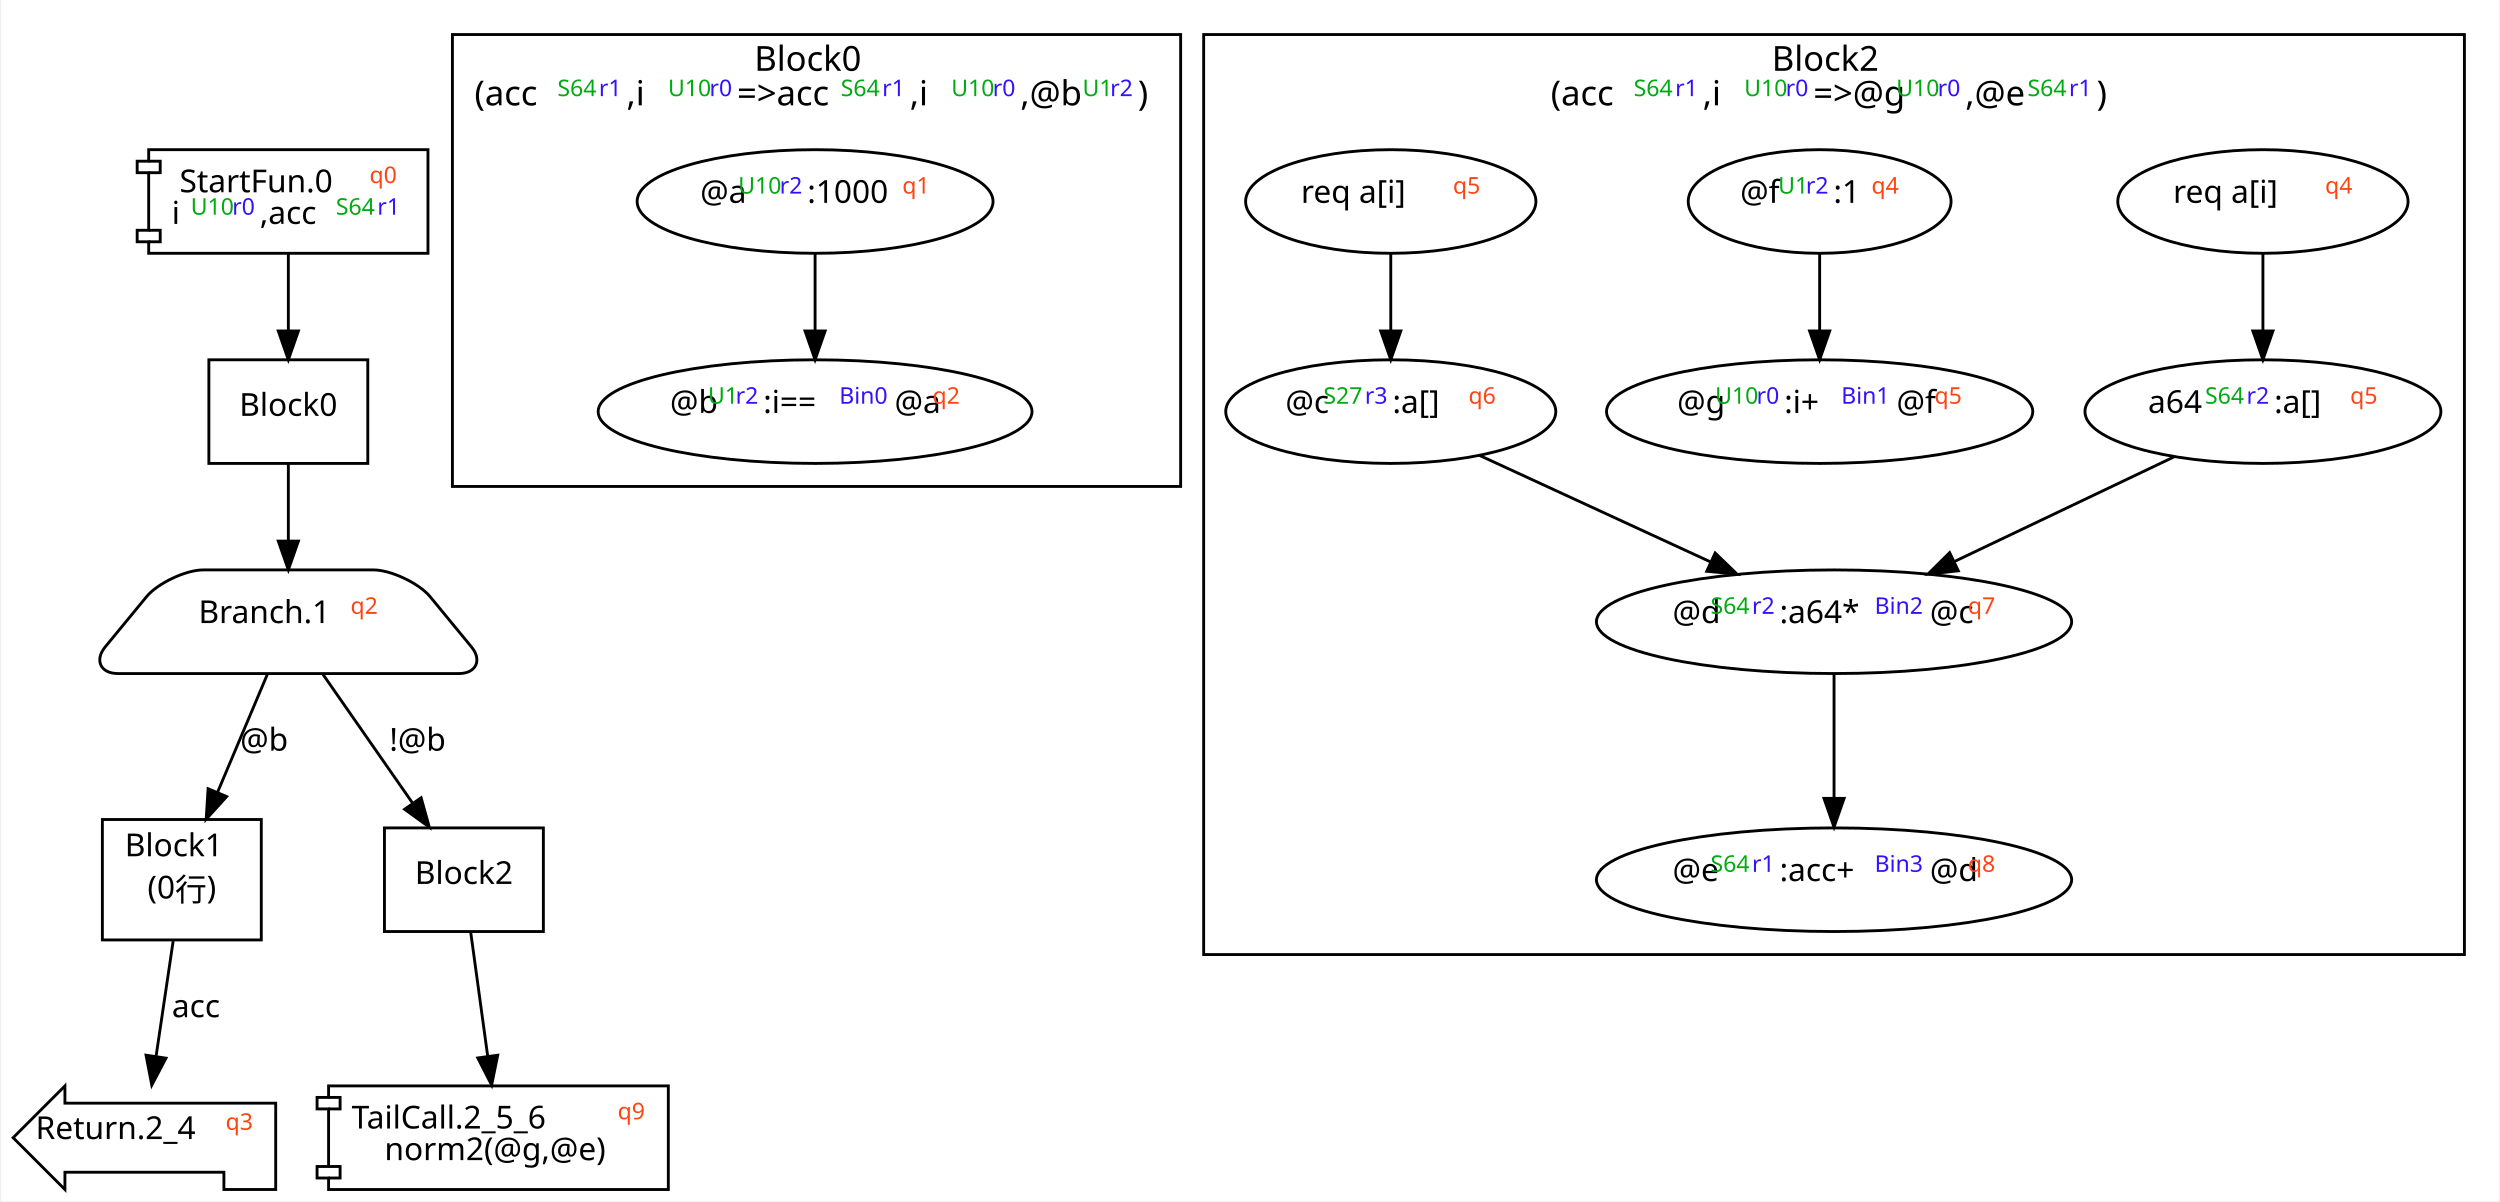
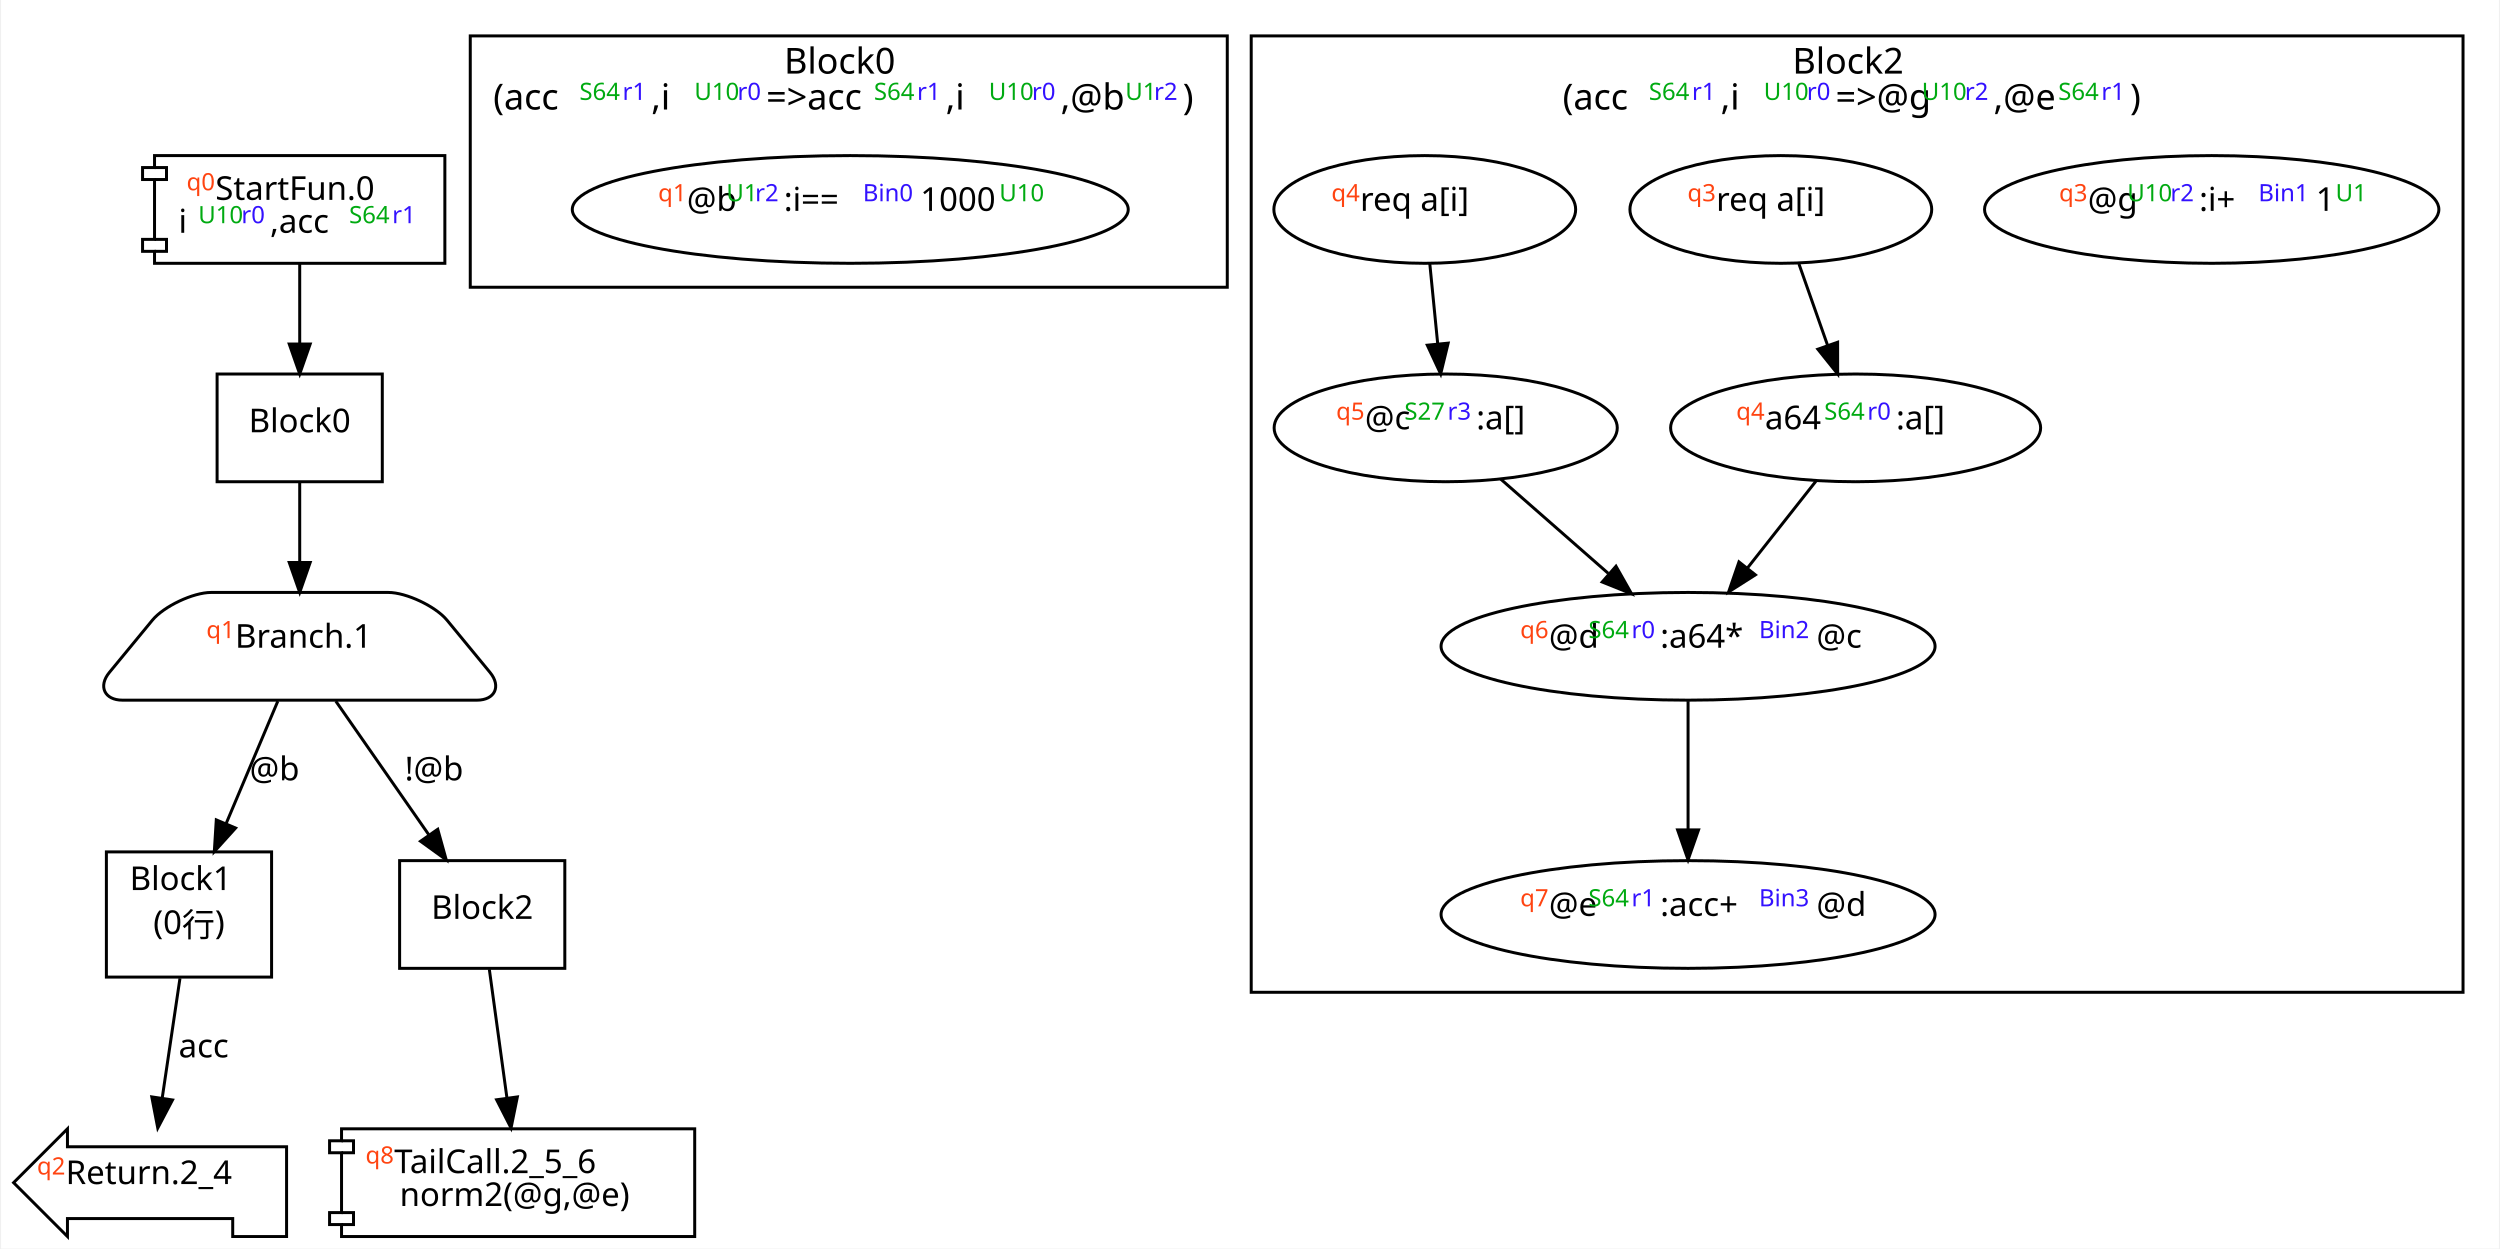
- <svg xmlns="http://www.w3.org/2000/svg" width="868pt" height="417pt" viewBox="0.00 0.00 867.81 417.26">
+ <svg xmlns="http://www.w3.org/2000/svg" width="835pt" height="417pt" viewBox="0.00 0.00 834.81 417.26">
  <g id="graph0" class="graph" transform="scale(1 1) rotate(0) translate(4 413.26)">
-     <polygon fill="white" stroke="transparent" points="-4,4 -4,-413.26 863.81,-413.26 863.81,4 -4,4" />
+     <polygon fill="white" stroke="transparent" points="-4,4 -4,-413.26 830.81,-413.26 830.81,4 -4,4" />
    <g id="clust1" class="cluster">
-       <polygon fill="none" stroke="black" points="152.81,-244.26 152.81,-401.26 405.81,-401.26 405.81,-244.26 152.81,-244.26" />
+       <polygon fill="none" stroke="black" points="152.81,-317.26 152.81,-401.26 405.81,-401.26 405.81,-317.26 152.81,-317.26" />
      <text text-anchor="start" x="257.7" y="-388.66" font-family="Monaco" font-size="12.00">Block0</text>
      <text text-anchor="start" x="160.49" y="-376.66" font-family="Monaco" font-size="12.00">(acc</text>
      <text text-anchor="start" x="189.29" y="-376.66" font-family="Monaco" baseline-shift="super" font-size="8.00" fill="#00aa11">S64</text>
      <text text-anchor="start" x="203.69" y="-376.66" font-family="Monaco" baseline-shift="super" font-size="8.00" fill="#3311ff">r1</text>
      <text text-anchor="start" x="213.3" y="-376.66" font-family="Monaco" font-size="12.00">,i</text>
      <text text-anchor="start" x="227.7" y="-376.66" font-family="Monaco" baseline-shift="super" font-size="8.00" fill="#00aa11">U10</text>
      <text text-anchor="start" x="242.1" y="-376.66" font-family="Monaco" baseline-shift="super" font-size="8.00" fill="#3311ff">r0</text>
      <text text-anchor="start" x="251.7" y="-376.66" font-family="Monaco" font-size="12.00">=&gt;acc</text>
      <text text-anchor="start" x="287.71" y="-376.66" font-family="Monaco" baseline-shift="super" font-size="8.00" fill="#00aa11">S64</text>
      <text text-anchor="start" x="302.11" y="-376.66" font-family="Monaco" baseline-shift="super" font-size="8.00" fill="#3311ff">r1</text>
      <text text-anchor="start" x="311.71" y="-376.66" font-family="Monaco" font-size="12.00">,i</text>
      <text text-anchor="start" x="326.11" y="-376.66" font-family="Monaco" baseline-shift="super" font-size="8.00" fill="#00aa11">U10</text>
      <text text-anchor="start" x="340.52" y="-376.66" font-family="Monaco" baseline-shift="super" font-size="8.00" fill="#3311ff">r0</text>
      <text text-anchor="start" x="350.12" y="-376.66" font-family="Monaco" font-size="12.00">,@b</text>
      <text text-anchor="start" x="371.72" y="-376.66" font-family="Monaco" baseline-shift="super" font-size="8.00" fill="#00aa11">U1</text>
      <text text-anchor="start" x="381.32" y="-376.66" font-family="Monaco" baseline-shift="super" font-size="8.00" fill="#3311ff">r2</text>
      <text text-anchor="start" x="390.92" y="-376.66" font-family="Monaco" font-size="12.00">)</text>
    </g>
    <g id="clust2" class="cluster">
-       <polygon fill="none" stroke="black" points="413.81,-81.63 413.81,-401.26 851.81,-401.26 851.81,-81.63 413.81,-81.63" />
-       <text text-anchor="start" x="611.2" y="-388.66" font-family="Monaco" font-size="12.00">Block2</text>
-       <text text-anchor="start" x="534.39" y="-376.66" font-family="Monaco" font-size="12.00">(acc</text>
-       <text text-anchor="start" x="563.19" y="-376.66" font-family="Monaco" baseline-shift="super" font-size="8.00" fill="#00aa11">S64</text>
-       <text text-anchor="start" x="577.6" y="-376.66" font-family="Monaco" baseline-shift="super" font-size="8.00" fill="#3311ff">r1</text>
-       <text text-anchor="start" x="587.2" y="-376.66" font-family="Monaco" font-size="12.00">,i</text>
-       <text text-anchor="start" x="601.6" y="-376.66" font-family="Monaco" baseline-shift="super" font-size="8.00" fill="#00aa11">U10</text>
-       <text text-anchor="start" x="616" y="-376.66" font-family="Monaco" baseline-shift="super" font-size="8.00" fill="#3311ff">r0</text>
-       <text text-anchor="start" x="625.6" y="-376.66" font-family="Monaco" font-size="12.00">=&gt;@g</text>
-       <text text-anchor="start" x="654.41" y="-376.66" font-family="Monaco" baseline-shift="super" font-size="8.00" fill="#00aa11">U10</text>
-       <text text-anchor="start" x="668.81" y="-376.66" font-family="Monaco" baseline-shift="super" font-size="8.00" fill="#3311ff">r0</text>
-       <text text-anchor="start" x="678.41" y="-376.66" font-family="Monaco" font-size="12.00">,@e</text>
-       <text text-anchor="start" x="700.02" y="-376.66" font-family="Monaco" baseline-shift="super" font-size="8.00" fill="#00aa11">S64</text>
-       <text text-anchor="start" x="714.42" y="-376.66" font-family="Monaco" baseline-shift="super" font-size="8.00" fill="#3311ff">r1</text>
-       <text text-anchor="start" x="724.02" y="-376.66" font-family="Monaco" font-size="12.00">)</text>
+       <polygon fill="none" stroke="black" points="413.81,-81.63 413.81,-401.26 818.81,-401.26 818.81,-81.63 413.81,-81.63" />
+       <text text-anchor="start" x="594.7" y="-388.66" font-family="Monaco" font-size="12.00">Block2</text>
+       <text text-anchor="start" x="517.89" y="-376.66" font-family="Monaco" font-size="12.00">(acc</text>
+       <text text-anchor="start" x="546.69" y="-376.66" font-family="Monaco" baseline-shift="super" font-size="8.00" fill="#00aa11">S64</text>
+       <text text-anchor="start" x="561.1" y="-376.66" font-family="Monaco" baseline-shift="super" font-size="8.00" fill="#3311ff">r1</text>
+       <text text-anchor="start" x="570.7" y="-376.66" font-family="Monaco" font-size="12.00">,i</text>
+       <text text-anchor="start" x="585.1" y="-376.66" font-family="Monaco" baseline-shift="super" font-size="8.00" fill="#00aa11">U10</text>
+       <text text-anchor="start" x="599.5" y="-376.66" font-family="Monaco" baseline-shift="super" font-size="8.00" fill="#3311ff">r0</text>
+       <text text-anchor="start" x="609.1" y="-376.66" font-family="Monaco" font-size="12.00">=&gt;@g</text>
+       <text text-anchor="start" x="637.91" y="-376.66" font-family="Monaco" baseline-shift="super" font-size="8.00" fill="#00aa11">U10</text>
+       <text text-anchor="start" x="652.31" y="-376.66" font-family="Monaco" baseline-shift="super" font-size="8.00" fill="#3311ff">r2</text>
+       <text text-anchor="start" x="661.91" y="-376.66" font-family="Monaco" font-size="12.00">,@e</text>
+       <text text-anchor="start" x="683.52" y="-376.66" font-family="Monaco" baseline-shift="super" font-size="8.00" fill="#00aa11">S64</text>
+       <text text-anchor="start" x="697.92" y="-376.66" font-family="Monaco" baseline-shift="super" font-size="8.00" fill="#3311ff">r1</text>
+       <text text-anchor="start" x="707.52" y="-376.66" font-family="Monaco" font-size="12.00">)</text>
    </g>
    <g id="node1" class="node">
      <polygon fill="none" stroke="black" points="144.32,-361.26 47.29,-361.26 47.29,-357.26 43.29,-357.26 43.29,-353.26 47.29,-353.26 47.29,-333.26 43.29,-333.26 43.29,-329.26 47.29,-329.26 47.29,-325.26 144.32,-325.26 144.32,-361.26" />
      <polyline fill="none" stroke="black" points="47.29,-357.26 51.29,-357.26 51.29,-353.26 47.29,-353.26 " />
      <polyline fill="none" stroke="black" points="47.29,-333.26 51.29,-333.26 51.29,-329.26 47.29,-329.26 " />
-       <text text-anchor="start" x="58" y="-346.46" font-family="Monaco" font-size="11.00">StartFun.0</text>
-       <text text-anchor="start" x="124.01" y="-346.46" font-family="Monaco" baseline-shift="super" font-size="8.00" fill="#ff4411">q0</text>
+       <text text-anchor="start" x="58" y="-346.46" font-family="Monaco" baseline-shift="super" font-size="8.00" fill="#ff4411">q0</text>
+       <text text-anchor="start" x="67.6" y="-346.46" font-family="Monaco" font-size="11.00">StartFun.0</text>
      <text text-anchor="start" x="55.3" y="-335.46" font-family="Monaco" font-size="11.00">i</text>
      <text text-anchor="start" x="61.9" y="-335.46" font-family="Monaco" baseline-shift="super" font-size="8.00" fill="#00aa11">U10</text>
      <text text-anchor="start" x="76.3" y="-335.46" font-family="Monaco" baseline-shift="super" font-size="8.00" fill="#3311ff">r0</text>
      <text text-anchor="start" x="85.9" y="-335.46" font-family="Monaco" font-size="11.00">,acc</text>
      <text text-anchor="start" x="112.31" y="-335.46" font-family="Monaco" baseline-shift="super" font-size="8.00" fill="#00aa11">S64</text>
      <text text-anchor="start" x="126.71" y="-335.46" font-family="Monaco" baseline-shift="super" font-size="8.00" fill="#3311ff">r1</text>
    </g>
    <g id="node2" class="node">
      <polygon fill="none" stroke="black" points="123.41,-288.26 68.2,-288.26 68.2,-252.26 123.41,-252.26 123.41,-288.26" />
      <text text-anchor="middle" x="95.81" y="-268.79" font-family="Monaco" font-size="11.00">Block0</text>
    </g>
    <g id="edge1" class="edge">
      <path fill="none" stroke="black" d="M95.81,-325.07C95.81,-317.04 95.81,-307.3 95.81,-298.32" />
      <polygon fill="black" stroke="black" points="99.31,-298.28 95.81,-288.28 92.31,-298.28 99.31,-298.28" />
    </g>
    <g id="node3" class="node">
      <path fill="none" stroke="black" d="M125.41,-215.26C125.41,-215.26 66.2,-215.26 66.2,-215.26 60.2,-215.26 50.39,-210.62 46.57,-205.99 46.57,-205.99 32.19,-188.52 32.19,-188.52 28.38,-183.89 30.57,-179.26 36.57,-179.26 36.57,-179.26 155.05,-179.26 155.05,-179.26 161.05,-179.26 163.23,-183.89 159.42,-188.52 159.42,-188.52 145.04,-205.99 145.04,-205.99 141.23,-210.62 131.41,-215.26 125.41,-215.26" />
-       <text text-anchor="start" x="64.6" y="-196.79" font-family="Monaco" font-size="11.00">Branch.1</text>
-       <text text-anchor="start" x="117.41" y="-196.79" font-family="Monaco" baseline-shift="super" font-size="8.00" fill="#ff4411">q2</text>
+       <text text-anchor="start" x="64.6" y="-196.79" font-family="Monaco" baseline-shift="super" font-size="8.00" fill="#ff4411">q1</text>
+       <text text-anchor="start" x="74.2" y="-196.79" font-family="Monaco" font-size="11.00">Branch.1</text>
    </g>
    <g id="edge2" class="edge">
      <path fill="none" stroke="black" d="M95.81,-252.07C95.81,-244.04 95.81,-234.3 95.81,-225.32" />
      <polygon fill="black" stroke="black" points="99.31,-225.28 95.81,-215.28 92.31,-225.28 99.31,-225.28" />
    </g>
    <g id="node4" class="node">
      <polygon fill="none" stroke="black" points="86.41,-128.55 31.2,-128.55 31.2,-86.71 86.41,-86.71 86.41,-128.55" />
      <text text-anchor="start" x="39" y="-115.79" font-family="Monaco" font-size="11.00">Block1</text>
      <text text-anchor="middle" x="58.81" y="-101.12" font-family="Monaco" font-size="11.00">(0行)</text>
    </g>
    <g id="edge3" class="edge">
      <path fill="none" stroke="black" d="M88.5,-178.94C83.58,-167.3 76.98,-151.67 71.25,-138.1" />
      <polygon fill="black" stroke="black" points="74.38,-136.52 67.27,-128.66 67.93,-139.24 74.38,-136.52" />
      <text text-anchor="middle" x="87.41" y="-152.46" font-family="Monaco" font-size="11.00">@b</text>
    </g>
    <g id="node5" class="node">
      <polygon fill="none" stroke="black" points="184.41,-125.63 129.2,-125.63 129.2,-89.63 184.41,-89.63 184.41,-125.63" />
      <text text-anchor="middle" x="156.81" y="-106.16" font-family="Monaco" font-size="11.00">Block2</text>
    </g>
    <g id="edge4" class="edge">
      <path fill="none" stroke="black" d="M107.86,-178.94C116.71,-166.22 128.89,-148.72 138.89,-134.37" />
      <polygon fill="black" stroke="black" points="141.94,-136.11 144.78,-125.9 136.19,-132.11 141.94,-136.11" />
      <text text-anchor="middle" x="140.71" y="-152.46" font-family="Monaco" font-size="11.00">!@b</text>
    </g>
    <g id="node6" class="node">
      <polygon fill="none" stroke="black" points="91.42,-30 18.19,-30 18.19,-36 0.19,-18 18.19,0 18.19,-6 73.42,-6 73.42,0 91.42,0 91.42,-30" />
-       <text text-anchor="start" x="8" y="-17.53" font-family="Monaco" font-size="11.00">Return.2_4</text>
-       <text text-anchor="start" x="74.01" y="-17.53" font-family="Monaco" baseline-shift="super" font-size="8.00" fill="#ff4411">q3</text>
+       <text text-anchor="start" x="8" y="-17.53" font-family="Monaco" baseline-shift="super" font-size="8.00" fill="#ff4411">q2</text>
+       <text text-anchor="start" x="17.6" y="-17.53" font-family="Monaco" font-size="11.00">Return.2_4</text>
    </g>
    <g id="edge5" class="edge">
      <path fill="none" stroke="black" d="M55.79,-86.3C54.03,-74.45 51.79,-59.35 49.88,-46.45" />
      <polygon fill="black" stroke="black" points="53.3,-45.64 48.37,-36.26 46.37,-46.67 53.3,-45.64" />
      <text text-anchor="middle" x="63.71" y="-59.87" font-family="Monaco" font-size="11.00">acc</text>
    </g>
    <g id="node7" class="node">
      <polygon fill="none" stroke="black" points="227.82,-36 109.79,-36 109.79,-32 105.79,-32 105.79,-28 109.79,-28 109.79,-8 105.79,-8 105.79,-4 109.79,-4 109.79,0 227.82,0 227.82,-36" />
      <polyline fill="none" stroke="black" points="109.79,-32 113.79,-32 113.79,-28 109.79,-28 " />
      <polyline fill="none" stroke="black" points="109.79,-8 113.79,-8 113.79,-4 109.79,-4 " />
-       <text text-anchor="start" x="117.8" y="-21.2" font-family="Monaco" font-size="11.00">TailCall.2_5_6</text>
-       <text text-anchor="start" x="210.21" y="-21.2" font-family="Monaco" baseline-shift="super" font-size="8.00" fill="#ff4411">q9</text>
+       <text text-anchor="start" x="117.8" y="-21.2" font-family="Monaco" baseline-shift="super" font-size="8.00" fill="#ff4411">q8</text>
+       <text text-anchor="start" x="127.4" y="-21.2" font-family="Monaco" font-size="11.00">TailCall.2_5_6</text>
      <text text-anchor="start" x="129.2" y="-10.2" font-family="Monaco" font-size="11.00">norm2(@g,@e)</text>
    </g>
    <g id="edge6" class="edge">
      <path fill="none" stroke="black" d="M159.18,-89.32C160.85,-77.07 163.14,-60.41 165.06,-46.38" />
      <polygon fill="black" stroke="black" points="168.55,-46.66 166.44,-36.28 161.62,-45.71 168.55,-46.66" />
    </g>
    <g id="node8" class="node">
-       <ellipse fill="none" stroke="black" cx="278.81" cy="-343.26" rx="61.83" ry="18" />
-       <text text-anchor="start" x="238.9" y="-342.79" font-family="Monaco" font-size="11.00">@a</text>
-       <text text-anchor="start" x="252.1" y="-342.79" font-family="Monaco" baseline-shift="super" font-size="8.00" fill="#00aa11">U10</text>
-       <text text-anchor="start" x="266.5" y="-342.79" font-family="Monaco" baseline-shift="super" font-size="8.00" fill="#3311ff">r2</text>
-       <text text-anchor="start" x="276.11" y="-342.79" font-family="Monaco" font-size="11.00">:1000</text>
-       <text text-anchor="start" x="309.11" y="-342.79" font-family="Monaco" baseline-shift="super" font-size="8.00" fill="#ff4411">q1</text>
+       <ellipse fill="none" stroke="black" cx="279.81" cy="-343.26" rx="92.9" ry="18" />
+       <text text-anchor="start" x="215.6" y="-342.79" font-family="Monaco" baseline-shift="super" font-size="8.00" fill="#ff4411">q1</text>
+       <text text-anchor="start" x="225.2" y="-342.79" font-family="Monaco" font-size="11.00">@b</text>
+       <text text-anchor="start" x="238.4" y="-342.79" font-family="Monaco" baseline-shift="super" font-size="8.00" fill="#00aa11">U1</text>
+       <text text-anchor="start" x="248" y="-342.79" font-family="Monaco" baseline-shift="super" font-size="8.00" fill="#3311ff">r2</text>
+       <text text-anchor="start" x="257.6" y="-342.79" font-family="Monaco" font-size="11.00">:i==</text>
+       <text text-anchor="start" x="284.01" y="-342.79" font-family="Monaco" baseline-shift="super" font-size="8.00" fill="#3311ff">Bin0</text>
+       <text text-anchor="start" x="303.21" y="-342.79" font-family="Monaco" font-size="11.00">1000</text>
+       <text text-anchor="start" x="329.61" y="-342.79" font-family="Monaco" baseline-shift="super" font-size="8.00" fill="#00aa11">U10</text>
    </g>
    <g id="node9" class="node">
-       <ellipse fill="none" stroke="black" cx="278.81" cy="-270.26" rx="75.37" ry="18" />
-       <text text-anchor="start" x="228.4" y="-269.79" font-family="Monaco" font-size="11.00">@b</text>
-       <text text-anchor="start" x="241.6" y="-269.79" font-family="Monaco" baseline-shift="super" font-size="8.00" fill="#00aa11">U1</text>
-       <text text-anchor="start" x="251.2" y="-269.79" font-family="Monaco" baseline-shift="super" font-size="8.00" fill="#3311ff">r2</text>
-       <text text-anchor="start" x="260.8" y="-269.79" font-family="Monaco" font-size="11.00">:i==</text>
-       <text text-anchor="start" x="287.21" y="-269.79" font-family="Monaco" baseline-shift="super" font-size="8.00" fill="#3311ff">Bin0</text>
-       <text text-anchor="start" x="306.41" y="-269.79" font-family="Monaco" font-size="11.00">@a</text>
-       <text text-anchor="start" x="319.61" y="-269.79" font-family="Monaco" baseline-shift="super" font-size="8.00" fill="#ff4411">q2</text>
+       <ellipse fill="none" stroke="black" cx="478.81" cy="-270.26" rx="57.34" ry="18" />
+       <text text-anchor="start" x="442.2" y="-269.79" font-family="Monaco" baseline-shift="super" font-size="8.00" fill="#ff4411">q5</text>
+       <text text-anchor="start" x="451.8" y="-269.79" font-family="Monaco" font-size="11.00">@c</text>
+       <text text-anchor="start" x="465" y="-269.79" font-family="Monaco" baseline-shift="super" font-size="8.00" fill="#00aa11">S27</text>
+       <text text-anchor="start" x="479.41" y="-269.79" font-family="Monaco" baseline-shift="super" font-size="8.00" fill="#3311ff">r3</text>
+       <text text-anchor="start" x="489.01" y="-269.79" font-family="Monaco" font-size="11.00">:a[]</text>
+     </g>
+     <g id="node10" class="node">
+       <ellipse fill="none" stroke="black" cx="559.81" cy="-197.26" rx="82.55" ry="18" />
+       <text text-anchor="start" x="503.7" y="-196.79" font-family="Monaco" baseline-shift="super" font-size="8.00" fill="#ff4411">q6</text>
+       <text text-anchor="start" x="513.3" y="-196.79" font-family="Monaco" font-size="11.00">@d</text>
+       <text text-anchor="start" x="526.5" y="-196.79" font-family="Monaco" baseline-shift="super" font-size="8.00" fill="#00aa11">S64</text>
+       <text text-anchor="start" x="540.9" y="-196.79" font-family="Monaco" baseline-shift="super" font-size="8.00" fill="#3311ff">r0</text>
+       <text text-anchor="start" x="550.5" y="-196.79" font-family="Monaco" font-size="11.00">:a64*</text>
+       <text text-anchor="start" x="583.51" y="-196.79" font-family="Monaco" baseline-shift="super" font-size="8.00" fill="#3311ff">Bin2</text>
+       <text text-anchor="start" x="602.71" y="-196.79" font-family="Monaco" font-size="11.00">@c</text>
+     </g>
+     <g id="edge8" class="edge">
+       <path fill="none" stroke="black" d="M497.19,-253.14C507.81,-243.84 521.35,-231.96 533.13,-221.64" />
+       <polygon fill="black" stroke="black" points="535.72,-224.02 540.94,-214.8 531.11,-218.75 535.72,-224.02" />
+     </g>
+     <g id="node13" class="node">
+       <ellipse fill="none" stroke="black" cx="559.81" cy="-107.63" rx="82.55" ry="18" />
+       <text text-anchor="start" x="503.7" y="-107.16" font-family="Monaco" baseline-shift="super" font-size="8.00" fill="#ff4411">q7</text>
+       <text text-anchor="start" x="513.3" y="-107.16" font-family="Monaco" font-size="11.00">@e</text>
+       <text text-anchor="start" x="526.5" y="-107.16" font-family="Monaco" baseline-shift="super" font-size="8.00" fill="#00aa11">S64</text>
+       <text text-anchor="start" x="540.9" y="-107.16" font-family="Monaco" baseline-shift="super" font-size="8.00" fill="#3311ff">r1</text>
+       <text text-anchor="start" x="550.5" y="-107.16" font-family="Monaco" font-size="11.00">:acc+</text>
+       <text text-anchor="start" x="583.51" y="-107.16" font-family="Monaco" baseline-shift="super" font-size="8.00" fill="#3311ff">Bin3</text>
+       <text text-anchor="start" x="602.71" y="-107.16" font-family="Monaco" font-size="11.00">@d</text>
+     </g>
+     <g id="edge9" class="edge">
+       <path fill="none" stroke="black" d="M559.81,-178.94C559.81,-166.7 559.81,-150.04 559.81,-136.01" />
+       <polygon fill="black" stroke="black" points="563.31,-135.9 559.81,-125.9 556.31,-135.9 563.31,-135.9" />
+     </g>
+     <g id="node11" class="node">
+       <ellipse fill="none" stroke="black" cx="734.81" cy="-343.26" rx="75.92" ry="18" />
+       <text text-anchor="start" x="683.8" y="-342.79" font-family="Monaco" baseline-shift="super" font-size="8.00" fill="#ff4411">q3</text>
+       <text text-anchor="start" x="693.4" y="-342.79" font-family="Monaco" font-size="11.00">@g</text>
+       <text text-anchor="start" x="706.6" y="-342.79" font-family="Monaco" baseline-shift="super" font-size="8.00" fill="#00aa11">U10</text>
+       <text text-anchor="start" x="721" y="-342.79" font-family="Monaco" baseline-shift="super" font-size="8.00" fill="#3311ff">r2</text>
+       <text text-anchor="start" x="730.61" y="-342.79" font-family="Monaco" font-size="11.00">:i+</text>
+       <text text-anchor="start" x="750.41" y="-342.79" font-family="Monaco" baseline-shift="super" font-size="8.00" fill="#3311ff">Bin1</text>
+       <text text-anchor="start" x="769.61" y="-342.79" font-family="Monaco" font-size="11.00">1</text>
+       <text text-anchor="start" x="776.21" y="-342.79" font-family="Monaco" baseline-shift="super" font-size="8.00" fill="#00aa11">U1</text>
+     </g>
+     <g id="node12" class="node">
+       <ellipse fill="none" stroke="black" cx="590.81" cy="-343.26" rx="50.43" ry="18" />
+       <text text-anchor="start" x="559.6" y="-342.79" font-family="Monaco" baseline-shift="super" font-size="8.00" fill="#ff4411">q3</text>
+       <text text-anchor="start" x="569.2" y="-342.79" font-family="Monaco" font-size="11.00">req a[i]</text>
+     </g>
+     <g id="node14" class="node">
+       <ellipse fill="none" stroke="black" cx="615.81" cy="-270.26" rx="61.83" ry="18" />
+       <text text-anchor="start" x="575.9" y="-269.79" font-family="Monaco" baseline-shift="super" font-size="8.00" fill="#ff4411">q4</text>
+       <text text-anchor="start" x="585.5" y="-269.79" font-family="Monaco" font-size="11.00">a64</text>
+       <text text-anchor="start" x="605.3" y="-269.79" font-family="Monaco" baseline-shift="super" font-size="8.00" fill="#00aa11">S64</text>
+       <text text-anchor="start" x="619.71" y="-269.79" font-family="Monaco" baseline-shift="super" font-size="8.00" fill="#3311ff">r0</text>
+       <text text-anchor="start" x="629.31" y="-269.79" font-family="Monaco" font-size="11.00">:a[]</text>
+     </g>
+     <g id="edge10" class="edge">
+       <path fill="none" stroke="black" d="M596.86,-325.07C599.74,-316.87 603.26,-306.88 606.48,-297.74" />
+       <polygon fill="black" stroke="black" points="609.79,-298.88 609.81,-288.28 603.19,-296.55 609.79,-298.88" />
    </g>
    <g id="edge7" class="edge">
-       <path fill="none" stroke="black" d="M278.81,-325.07C278.81,-317.04 278.81,-307.3 278.81,-298.32" />
-       <polygon fill="black" stroke="black" points="282.31,-298.28 278.81,-288.28 275.31,-298.28 282.31,-298.28" />
-     </g>
-     <g id="node10" class="node">
-       <ellipse fill="none" stroke="black" cx="478.81" cy="-270.26" rx="57.34" ry="18" />
-       <text text-anchor="start" x="442.2" y="-269.79" font-family="Monaco" font-size="11.00">@c</text>
-       <text text-anchor="start" x="455.4" y="-269.79" font-family="Monaco" baseline-shift="super" font-size="8.00" fill="#00aa11">S27</text>
-       <text text-anchor="start" x="469.8" y="-269.79" font-family="Monaco" baseline-shift="super" font-size="8.00" fill="#3311ff">r3</text>
-       <text text-anchor="start" x="479.41" y="-269.79" font-family="Monaco" font-size="11.00">:a[]</text>
-       <text text-anchor="start" x="505.81" y="-269.79" font-family="Monaco" baseline-shift="super" font-size="8.00" fill="#ff4411">q6</text>
-     </g>
-     <g id="node11" class="node">
-       <ellipse fill="none" stroke="black" cx="632.81" cy="-197.26" rx="82.55" ry="18" />
-       <text text-anchor="start" x="576.7" y="-196.79" font-family="Monaco" font-size="11.00">@d</text>
-       <text text-anchor="start" x="589.9" y="-196.79" font-family="Monaco" baseline-shift="super" font-size="8.00" fill="#00aa11">S64</text>
-       <text text-anchor="start" x="604.3" y="-196.79" font-family="Monaco" baseline-shift="super" font-size="8.00" fill="#3311ff">r2</text>
-       <text text-anchor="start" x="613.9" y="-196.79" font-family="Monaco" font-size="11.00">:a64*</text>
-       <text text-anchor="start" x="646.91" y="-196.79" font-family="Monaco" baseline-shift="super" font-size="8.00" fill="#3311ff">Bin2</text>
-       <text text-anchor="start" x="666.11" y="-196.79" font-family="Monaco" font-size="11.00">@c</text>
-       <text text-anchor="start" x="679.31" y="-196.79" font-family="Monaco" baseline-shift="super" font-size="8.00" fill="#ff4411">q7</text>
-     </g>
-     <g id="edge9" class="edge">
-       <path fill="none" stroke="black" d="M509.6,-255.06C532.66,-244.43 564.5,-229.75 590.03,-217.98" />
-       <polygon fill="black" stroke="black" points="591.51,-221.15 599.13,-213.78 588.58,-214.79 591.51,-221.15" />
-     </g>
-     <g id="node14" class="node">
-       <ellipse fill="none" stroke="black" cx="632.81" cy="-107.63" rx="82.55" ry="18" />
-       <text text-anchor="start" x="576.7" y="-107.16" font-family="Monaco" font-size="11.00">@e</text>
-       <text text-anchor="start" x="589.9" y="-107.16" font-family="Monaco" baseline-shift="super" font-size="8.00" fill="#00aa11">S64</text>
-       <text text-anchor="start" x="604.3" y="-107.16" font-family="Monaco" baseline-shift="super" font-size="8.00" fill="#3311ff">r1</text>
-       <text text-anchor="start" x="613.9" y="-107.16" font-family="Monaco" font-size="11.00">:acc+</text>
-       <text text-anchor="start" x="646.91" y="-107.16" font-family="Monaco" baseline-shift="super" font-size="8.00" fill="#3311ff">Bin3</text>
-       <text text-anchor="start" x="666.11" y="-107.16" font-family="Monaco" font-size="11.00">@d</text>
-       <text text-anchor="start" x="679.31" y="-107.16" font-family="Monaco" baseline-shift="super" font-size="8.00" fill="#ff4411">q8</text>
-     </g>
-     <g id="edge10" class="edge">
-       <path fill="none" stroke="black" d="M632.81,-178.94C632.81,-166.7 632.81,-150.04 632.81,-136.01" />
-       <polygon fill="black" stroke="black" points="636.31,-135.9 632.81,-125.9 629.31,-135.9 636.31,-135.9" />
-     </g>
-     <g id="node12" class="node">
-       <ellipse fill="none" stroke="black" cx="627.81" cy="-270.26" rx="74.05" ry="18" />
-       <text text-anchor="start" x="578.3" y="-269.79" font-family="Monaco" font-size="11.00">@g</text>
-       <text text-anchor="start" x="591.5" y="-269.79" font-family="Monaco" baseline-shift="super" font-size="8.00" fill="#00aa11">U10</text>
-       <text text-anchor="start" x="605.9" y="-269.79" font-family="Monaco" baseline-shift="super" font-size="8.00" fill="#3311ff">r0</text>
-       <text text-anchor="start" x="615.5" y="-269.79" font-family="Monaco" font-size="11.00">:i+</text>
-       <text text-anchor="start" x="635.31" y="-269.79" font-family="Monaco" baseline-shift="super" font-size="8.00" fill="#3311ff">Bin1</text>
-       <text text-anchor="start" x="654.51" y="-269.79" font-family="Monaco" font-size="11.00">@f</text>
-       <text text-anchor="start" x="667.71" y="-269.79" font-family="Monaco" baseline-shift="super" font-size="8.00" fill="#ff4411">q5</text>
-     </g>
-     <g id="node13" class="node">
-       <ellipse fill="none" stroke="black" cx="781.81" cy="-343.26" rx="50.43" ry="18" />
-       <text text-anchor="start" x="750.6" y="-342.79" font-family="Monaco" font-size="11.00">req a[i]</text>
-       <text text-anchor="start" x="803.41" y="-342.79" font-family="Monaco" baseline-shift="super" font-size="8.00" fill="#ff4411">q4</text>
+       <path fill="none" stroke="black" d="M602.53,-252.43C595.73,-243.8 587.3,-233.12 579.74,-223.53" />
+       <polygon fill="black" stroke="black" points="582.31,-221.14 573.37,-215.45 576.82,-225.47 582.31,-221.14" />
    </g>
    <g id="node15" class="node">
-       <ellipse fill="none" stroke="black" cx="781.81" cy="-270.26" rx="61.83" ry="18" />
-       <text text-anchor="start" x="741.9" y="-269.79" font-family="Monaco" font-size="11.00">a64</text>
-       <text text-anchor="start" x="761.7" y="-269.79" font-family="Monaco" baseline-shift="super" font-size="8.00" fill="#00aa11">S64</text>
-       <text text-anchor="start" x="776.11" y="-269.79" font-family="Monaco" baseline-shift="super" font-size="8.00" fill="#3311ff">r2</text>
-       <text text-anchor="start" x="785.71" y="-269.79" font-family="Monaco" font-size="11.00">:a[]</text>
-       <text text-anchor="start" x="812.11" y="-269.79" font-family="Monaco" baseline-shift="super" font-size="8.00" fill="#ff4411">q5</text>
-     </g>
-     <g id="edge12" class="edge">
-       <path fill="none" stroke="black" d="M781.81,-325.07C781.81,-317.04 781.81,-307.3 781.81,-298.32" />
-       <polygon fill="black" stroke="black" points="785.31,-298.28 781.81,-288.28 778.31,-298.28 785.31,-298.28" />
-     </g>
-     <g id="edge8" class="edge">
-       <path fill="none" stroke="black" d="M750.93,-254.54C728.88,-244.04 698.96,-229.78 674.75,-218.24" />
-       <polygon fill="black" stroke="black" points="675.98,-214.95 665.45,-213.81 672.97,-221.27 675.98,-214.95" />
-     </g>
-     <g id="node16" class="node">
-       <ellipse fill="none" stroke="black" cx="627.81" cy="-343.26" rx="45.66" ry="18" />
-       <text text-anchor="start" x="600.2" y="-342.79" font-family="Monaco" font-size="11.00">@f</text>
-       <text text-anchor="start" x="613.4" y="-342.79" font-family="Monaco" baseline-shift="super" font-size="8.00" fill="#00aa11">U1</text>
-       <text text-anchor="start" x="623.01" y="-342.79" font-family="Monaco" baseline-shift="super" font-size="8.00" fill="#3311ff">r2</text>
-       <text text-anchor="start" x="632.61" y="-342.79" font-family="Monaco" font-size="11.00">:1</text>
-       <text text-anchor="start" x="645.81" y="-342.79" font-family="Monaco" baseline-shift="super" font-size="8.00" fill="#ff4411">q4</text>
+       <ellipse fill="none" stroke="black" cx="471.81" cy="-343.26" rx="50.43" ry="18" />
+       <text text-anchor="start" x="440.6" y="-342.79" font-family="Monaco" baseline-shift="super" font-size="8.00" fill="#ff4411">q4</text>
+       <text text-anchor="start" x="450.2" y="-342.79" font-family="Monaco" font-size="11.00">req a[i]</text>
    </g>
    <g id="edge11" class="edge">
-       <path fill="none" stroke="black" d="M627.81,-325.07C627.81,-317.04 627.81,-307.3 627.81,-298.32" />
-       <polygon fill="black" stroke="black" points="631.31,-298.28 627.81,-288.28 624.31,-298.28 631.31,-298.28" />
-     </g>
-     <g id="node17" class="node">
-       <ellipse fill="none" stroke="black" cx="478.81" cy="-343.26" rx="50.43" ry="18" />
-       <text text-anchor="start" x="447.6" y="-342.79" font-family="Monaco" font-size="11.00">req a[i]</text>
-       <text text-anchor="start" x="500.41" y="-342.79" font-family="Monaco" baseline-shift="super" font-size="8.00" fill="#ff4411">q5</text>
-     </g>
-     <g id="edge13" class="edge">
-       <path fill="none" stroke="black" d="M478.81,-325.07C478.81,-317.04 478.81,-307.3 478.81,-298.32" />
-       <polygon fill="black" stroke="black" points="482.31,-298.28 478.81,-288.28 475.31,-298.28 482.31,-298.28" />
+       <path fill="none" stroke="black" d="M473.5,-325.07C474.29,-317.04 475.25,-307.3 476.14,-298.32" />
+       <polygon fill="black" stroke="black" points="479.63,-298.58 477.13,-288.28 472.66,-297.89 479.63,-298.58" />
    </g>
  </g>
</svg>
